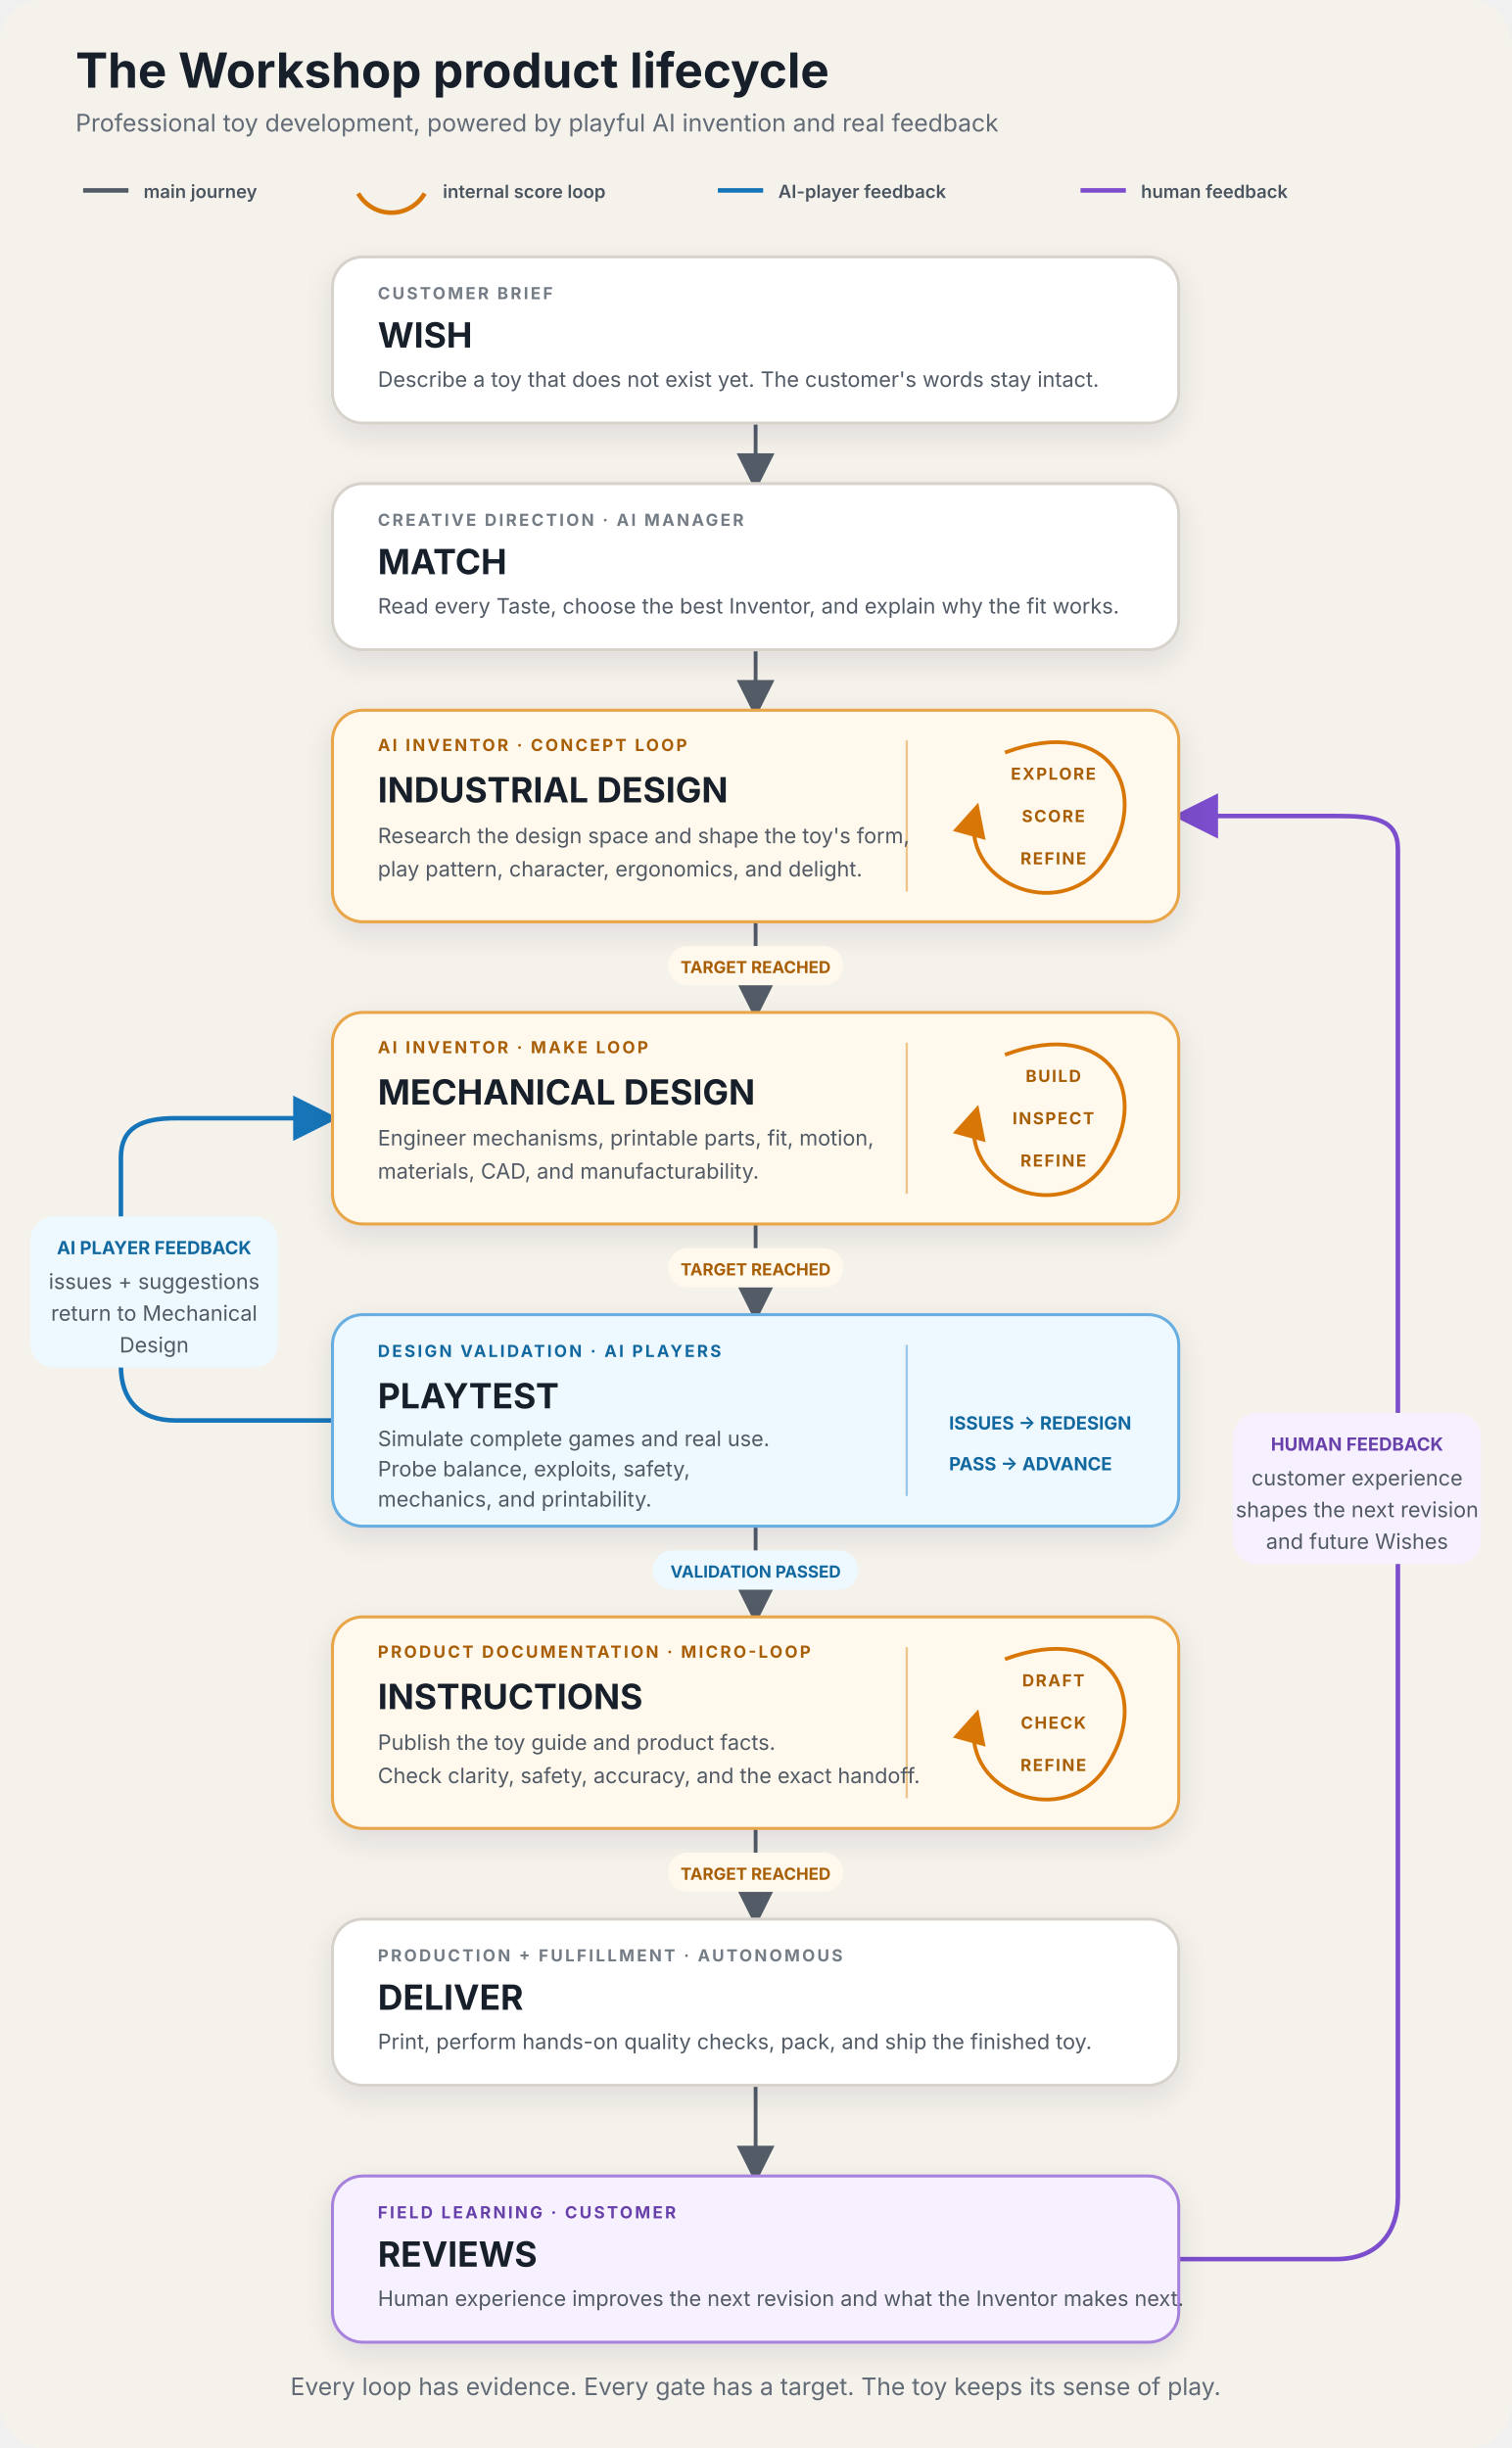
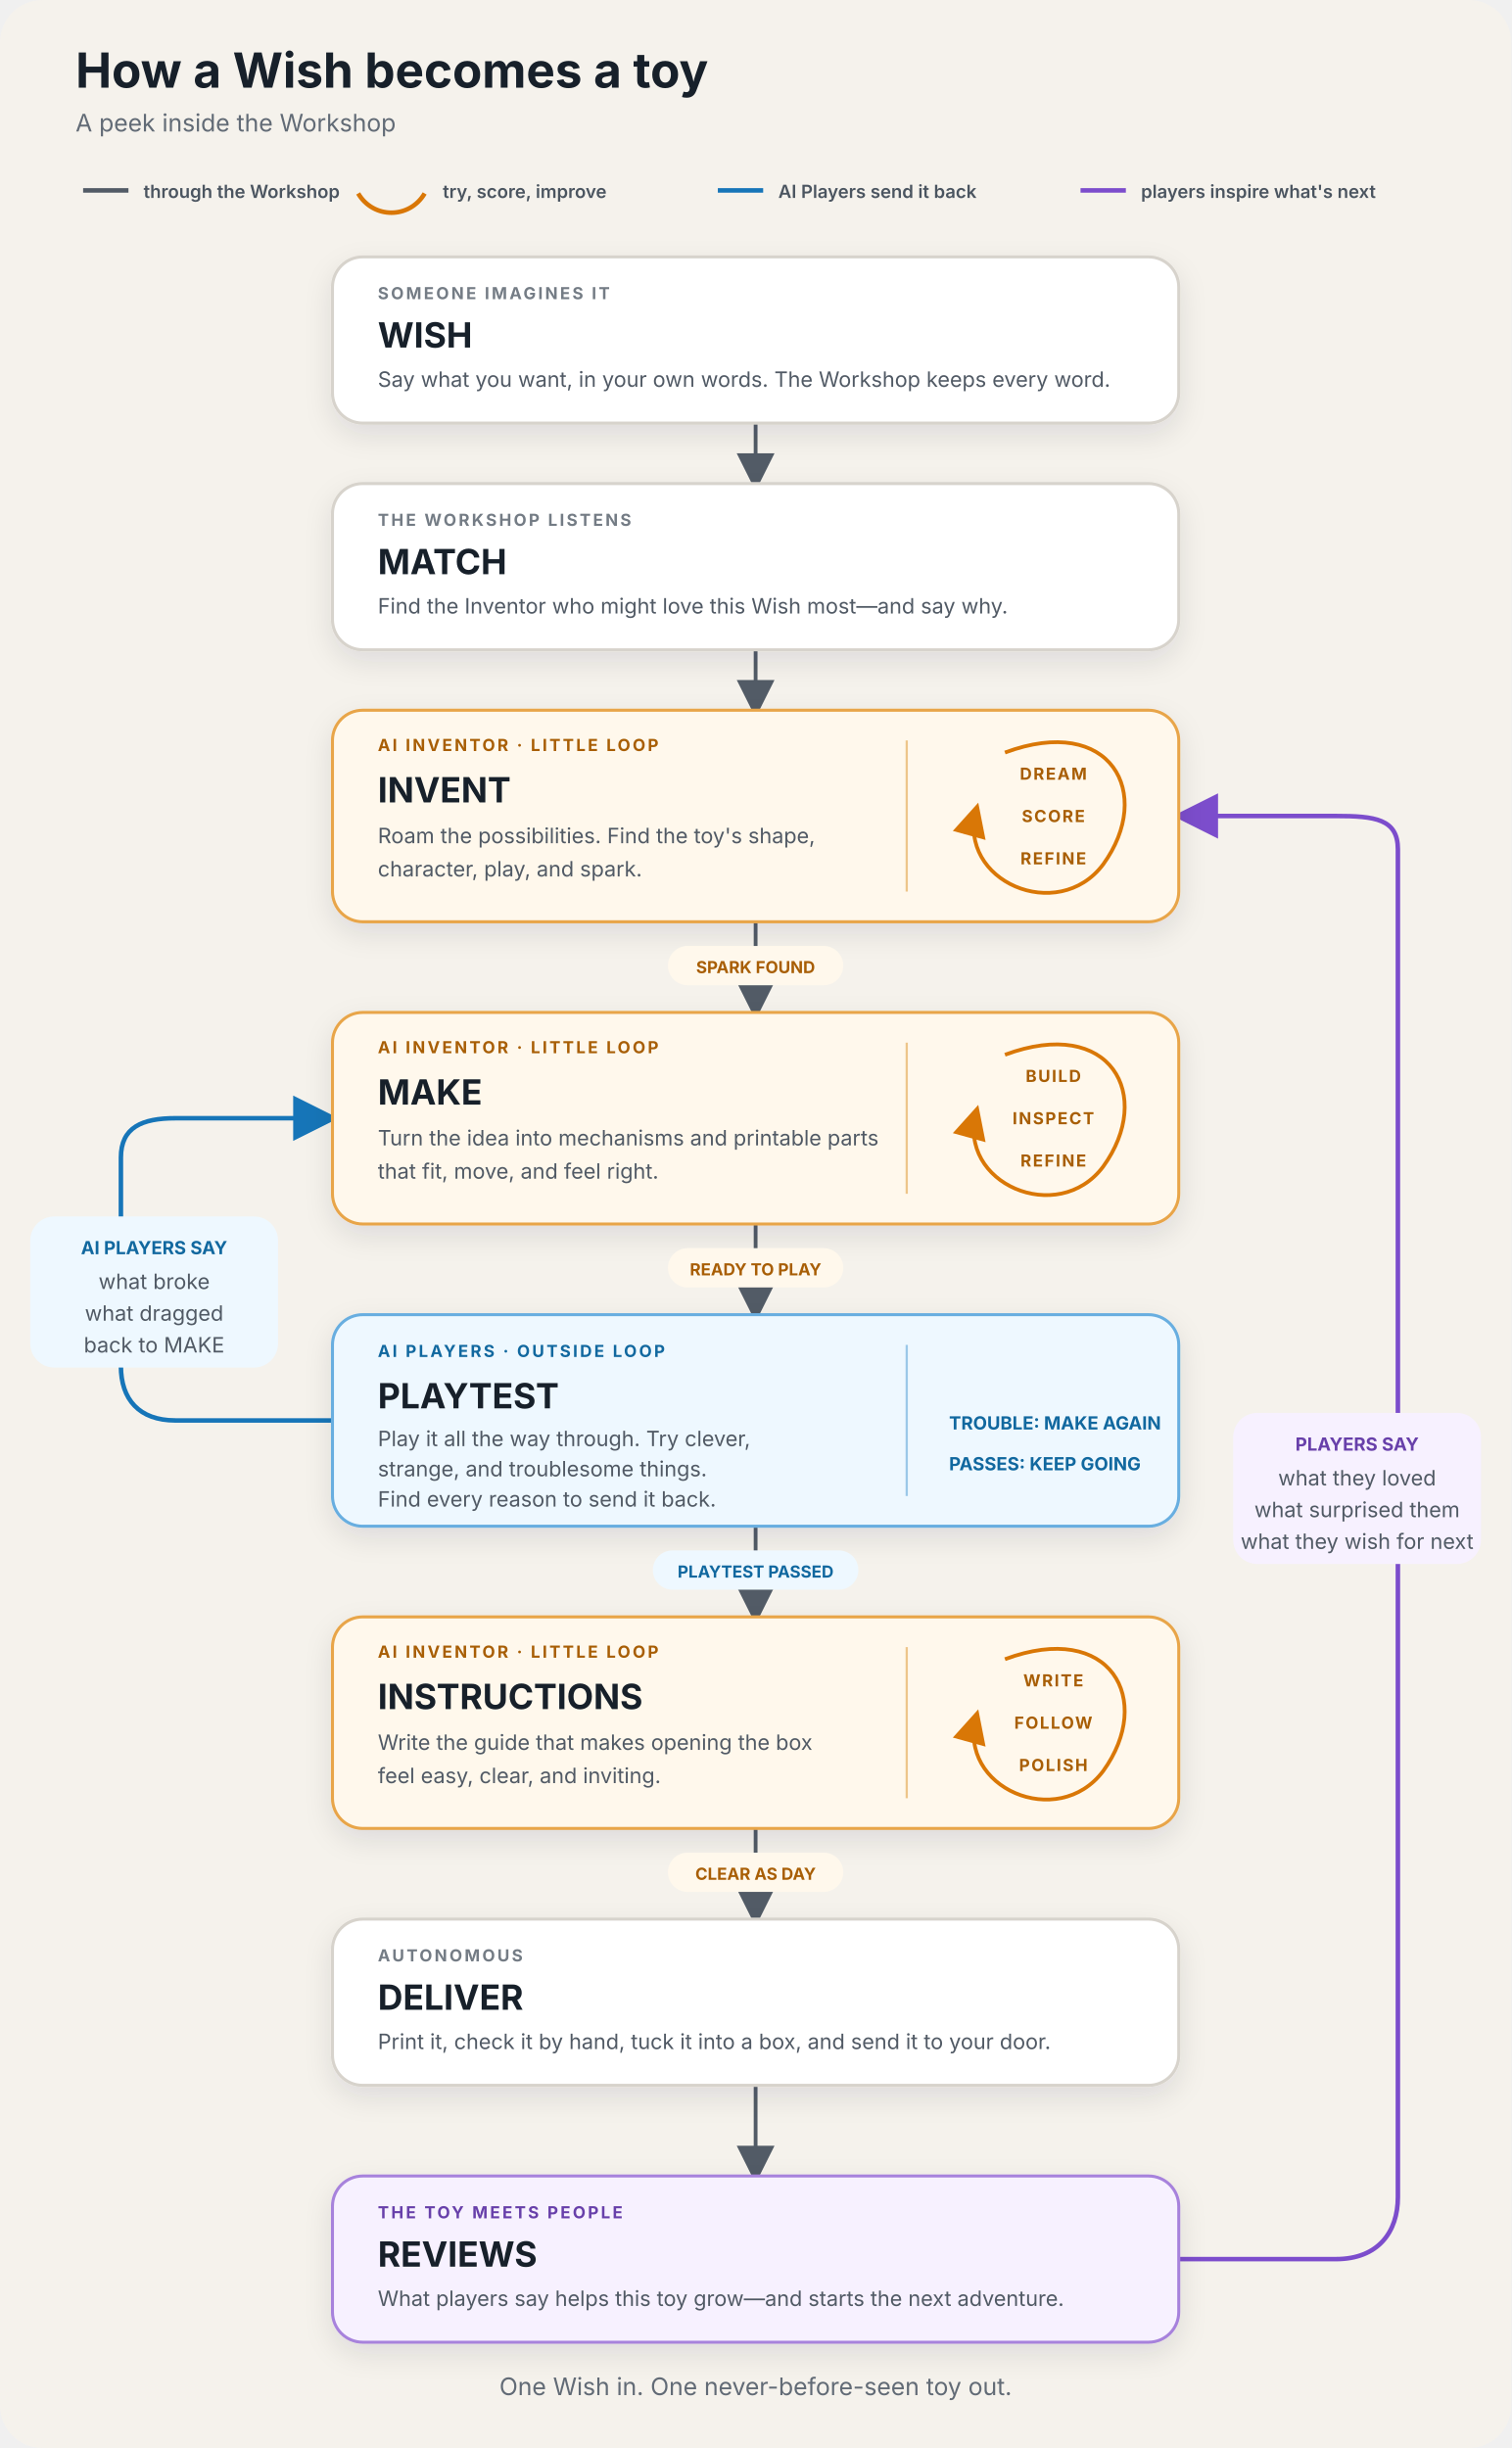
<svg xmlns="http://www.w3.org/2000/svg" viewBox="0 0 1000 1620" role="img" aria-labelledby="title description">
  <defs>
    <filter id="shadow" x="-20%" y="-20%" width="140%" height="160%">
      <feDropShadow dx="0" dy="7" stdDeviation="9" flood-color="#17202a" flood-opacity="0.10" />
    </filter>
    <marker id="arrow-main" markerWidth="10" markerHeight="10" refX="8" refY="5" orient="auto" markerUnits="strokeWidth">
      <path d="M 0 0 L 10 5 L 0 10 z" fill="#525b66" />
    </marker>
    <marker id="arrow-micro" markerWidth="9" markerHeight="9" refX="7" refY="4.5" orient="auto" markerUnits="strokeWidth">
      <path d="M 0 0 L 9 4.5 L 0 9 z" fill="#d97706" />
    </marker>
    <marker id="arrow-ai" markerWidth="10" markerHeight="10" refX="8" refY="5" orient="auto" markerUnits="strokeWidth">
      <path d="M 0 0 L 10 5 L 0 10 z" fill="#1675b8" />
    </marker>
    <marker id="arrow-human" markerWidth="10" markerHeight="10" refX="8" refY="5" orient="auto" markerUnits="strokeWidth">
      <path d="M 0 0 L 10 5 L 0 10 z" fill="#7c4dcc" />
    </marker>
    <style>
      .title { font: 700 32px -apple-system, BlinkMacSystemFont, "Segoe UI", sans-serif; fill: #17202a; }
      .subtitle { font: 400 16px -apple-system, BlinkMacSystemFont, "Segoe UI", sans-serif; fill: #626b76; }
      .legend { font: 600 12px -apple-system, BlinkMacSystemFont, "Segoe UI", sans-serif; fill: #4b5560; }
      .node { fill: #ffffff; stroke: #d7d3cc; stroke-width: 2; }
      .node-internal { fill: #fff8ec; stroke: #e8a548; stroke-width: 2; }
      .node-ai { fill: #eef8ff; stroke: #67aee0; stroke-width: 2; }
      .node-human { fill: #f7f1ff; stroke: #a782dc; stroke-width: 2; }
      .eyebrow { font: 700 11px -apple-system, BlinkMacSystemFont, "Segoe UI", sans-serif; letter-spacing: 1.5px; fill: #747c85; }
      .eyebrow-internal { fill: #a85e05; }
      .eyebrow-ai { fill: #11689f; }
      .eyebrow-human { fill: #6840aa; }
      .heading { font: 700 23px -apple-system, BlinkMacSystemFont, "Segoe UI", sans-serif; fill: #17202a; }
      .body { font: 400 14px -apple-system, BlinkMacSystemFont, "Segoe UI", sans-serif; fill: #515a65; }
      .micro-copy { font: 700 11px -apple-system, BlinkMacSystemFont, "Segoe UI", sans-serif; letter-spacing: 1px; fill: #a85e05; }
      .gate { font: 700 11px -apple-system, BlinkMacSystemFont, "Segoe UI", sans-serif; fill: #a85e05; }
      .gate-ai { font: 700 11px -apple-system, BlinkMacSystemFont, "Segoe UI", sans-serif; fill: #11689f; }
      .edge-label-ai { font: 700 12px -apple-system, BlinkMacSystemFont, "Segoe UI", sans-serif; fill: #11689f; }
      .edge-label-human { font: 700 12px -apple-system, BlinkMacSystemFont, "Segoe UI", sans-serif; fill: #6840aa; }
      .flow { fill: none; stroke: #525b66; stroke-width: 2.5; marker-end: url(#arrow-main); }
      .micro { fill: none; stroke: #d97706; stroke-width: 2.5; marker-end: url(#arrow-micro); }
      .feedback-ai { fill: none; stroke: #1675b8; stroke-width: 3; marker-end: url(#arrow-ai); }
      .feedback-human { fill: none; stroke: #7c4dcc; stroke-width: 3; marker-end: url(#arrow-human); }
    </style>
  </defs>
  <rect width="1000" height="1620" rx="28" fill="#f5f2ec" />
-   <text x="50" y="58" class="title">The Workshop product lifecycle</text>
-   <text x="50" y="87" class="subtitle">Professional toy development, powered by playful AI invention and real feedback</text>
+   <text x="50" y="58" class="title">How a Wish becomes a toy</text>
+   <text x="50" y="87" class="subtitle">A peek inside the Workshop</text>
  <g transform="translate(55 126)">
    <line x1="0" y1="0" x2="30" y2="0" stroke="#525b66" stroke-width="3" />
-     <text x="40" y="5" class="legend">main journey</text>
+     <text x="40" y="5" class="legend">through the Workshop</text>
    <path d="M 182 2 C 192 19, 216 19, 226 2" fill="none" stroke="#d97706" stroke-width="3" />
-     <text x="238" y="5" class="legend">internal score loop</text>
+     <text x="238" y="5" class="legend">try, score, improve</text>
    <line x1="420" y1="0" x2="450" y2="0" stroke="#1675b8" stroke-width="3" />
-     <text x="460" y="5" class="legend">AI-player feedback</text>
+     <text x="460" y="5" class="legend">AI Players send it back</text>
    <line x1="660" y1="0" x2="690" y2="0" stroke="#7c4dcc" stroke-width="3" />
-     <text x="700" y="5" class="legend">human feedback</text>
+     <text x="700" y="5" class="legend">players inspire what's next</text>
  </g>
  <path class="flow" d="M 500 280 V 320" />
  <path class="flow" d="M 500 430 V 470" />
  <path class="flow" d="M 500 610 V 670" />
  <path class="flow" d="M 500 810 V 870" />
  <path class="flow" d="M 500 1010 V 1070" />
  <path class="flow" d="M 500 1210 V 1270" />
  <path class="flow" d="M 500 1380 V 1440" />
  <path class="feedback-ai" d="M 220 940 H 116 C 92 940, 80 926, 80 904 V 766 C 80 746, 94 740, 116 740 H 218" />
  <path class="feedback-human" d="M 780 1495 H 884 C 912 1495, 925 1477, 925 1454 V 562 C 925 542, 910 540, 884 540 H 782" />
  <g>
    <rect x="20" y="805" width="164" height="100" rx="16" fill="#eef8ff" />
-     <text x="102" y="830" text-anchor="middle" class="edge-label-ai">AI PLAYER FEEDBACK</text>
-     <text x="102" y="853" text-anchor="middle" class="body">issues + suggestions</text>
-     <text x="102" y="874" text-anchor="middle" class="body">return to Mechanical</text>
-     <text x="102" y="895" text-anchor="middle" class="body">Design</text>
+     <text x="102" y="830" text-anchor="middle" class="edge-label-ai">AI PLAYERS SAY</text>
+     <text x="102" y="853" text-anchor="middle" class="body">what broke</text>
+     <text x="102" y="874" text-anchor="middle" class="body">what dragged</text>
+     <text x="102" y="895" text-anchor="middle" class="body">back to MAKE</text>
  </g>
  <g>
    <rect x="816" y="935" width="164" height="100" rx="16" fill="#f7f1ff" />
-     <text x="898" y="960" text-anchor="middle" class="edge-label-human">HUMAN FEEDBACK</text>
-     <text x="898" y="983" text-anchor="middle" class="body">customer experience</text>
-     <text x="898" y="1004" text-anchor="middle" class="body">shapes the next revision</text>
-     <text x="898" y="1025" text-anchor="middle" class="body">and future Wishes</text>
+     <text x="898" y="960" text-anchor="middle" class="edge-label-human">PLAYERS SAY</text>
+     <text x="898" y="983" text-anchor="middle" class="body">what they loved</text>
+     <text x="898" y="1004" text-anchor="middle" class="body">what surprised them</text>
+     <text x="898" y="1025" text-anchor="middle" class="body">what they wish for next</text>
  </g>
  <g filter="url(#shadow)">
    <rect class="node" x="220" y="170" width="560" height="110" rx="20" />
  </g>
-   <text x="250" y="198" class="eyebrow">CUSTOMER BRIEF</text>
+   <text x="250" y="198" class="eyebrow">SOMEONE IMAGINES IT</text>
  <text x="250" y="230" class="heading">WISH</text>
-   <text x="250" y="256" class="body">Describe a toy that does not exist yet. The customer's words stay intact.</text>
+   <text x="250" y="256" class="body">Say what you want, in your own words. The Workshop keeps every word.</text>
  <g filter="url(#shadow)">
    <rect class="node" x="220" y="320" width="560" height="110" rx="20" />
  </g>
-   <text x="250" y="348" class="eyebrow">CREATIVE DIRECTION · AI MANAGER</text>
+   <text x="250" y="348" class="eyebrow">THE WORKSHOP LISTENS</text>
  <text x="250" y="380" class="heading">MATCH</text>
-   <text x="250" y="406" class="body">Read every Taste, choose the best Inventor, and explain why the fit works.</text>
+   <text x="250" y="406" class="body">Find the Inventor who might love this Wish most—and say why.</text>
  <g filter="url(#shadow)">
    <rect class="node-internal" x="220" y="470" width="560" height="140" rx="20" />
  </g>
  <line x1="600" y1="490" x2="600" y2="590" stroke="#edc58a" stroke-width="1.5" />
-   <text x="250" y="497" class="eyebrow eyebrow-internal">AI INVENTOR · CONCEPT LOOP</text>
-   <text x="250" y="531" class="heading">INDUSTRIAL DESIGN</text>
-   <text x="250" y="558" class="body">Research the design space and shape the toy's form,</text>
-   <text x="250" y="580" class="body">play pattern, character, ergonomics, and delight.</text>
+   <text x="250" y="497" class="eyebrow eyebrow-internal">AI INVENTOR · LITTLE LOOP</text>
+   <text x="250" y="531" class="heading">INVENT</text>
+   <text x="250" y="558" class="body">Roam the possibilities. Find the toy's shape,</text>
+   <text x="250" y="580" class="body">character, play, and spark.</text>
  <path class="micro" d="M 665 498 C 735 472, 764 525, 730 572 C 700 612, 633 583, 646 536" />
-   <text x="697" y="516" text-anchor="middle" class="micro-copy">EXPLORE</text>
+   <text x="697" y="516" text-anchor="middle" class="micro-copy">DREAM</text>
  <text x="697" y="544" text-anchor="middle" class="micro-copy">SCORE</text>
  <text x="697" y="572" text-anchor="middle" class="micro-copy">REFINE</text>
  <rect x="442" y="626" width="116" height="26" rx="13" fill="#fff8ec" />
-   <text x="500" y="644" text-anchor="middle" class="gate">TARGET REACHED</text>
+   <text x="500" y="644" text-anchor="middle" class="gate">SPARK FOUND</text>
  <g filter="url(#shadow)">
    <rect class="node-internal" x="220" y="670" width="560" height="140" rx="20" />
  </g>
  <line x1="600" y1="690" x2="600" y2="790" stroke="#edc58a" stroke-width="1.5" />
-   <text x="250" y="697" class="eyebrow eyebrow-internal">AI INVENTOR · MAKE LOOP</text>
-   <text x="250" y="731" class="heading">MECHANICAL DESIGN</text>
-   <text x="250" y="758" class="body">Engineer mechanisms, printable parts, fit, motion,</text>
-   <text x="250" y="780" class="body">materials, CAD, and manufacturability.</text>
+   <text x="250" y="697" class="eyebrow eyebrow-internal">AI INVENTOR · LITTLE LOOP</text>
+   <text x="250" y="731" class="heading">MAKE</text>
+   <text x="250" y="758" class="body">Turn the idea into mechanisms and printable parts</text>
+   <text x="250" y="780" class="body">that fit, move, and feel right.</text>
  <path class="micro" d="M 665 698 C 735 672, 764 725, 730 772 C 700 812, 633 783, 646 736" />
  <text x="697" y="716" text-anchor="middle" class="micro-copy">BUILD</text>
  <text x="697" y="744" text-anchor="middle" class="micro-copy">INSPECT</text>
  <text x="697" y="772" text-anchor="middle" class="micro-copy">REFINE</text>
  <rect x="442" y="826" width="116" height="26" rx="13" fill="#fff8ec" />
-   <text x="500" y="844" text-anchor="middle" class="gate">TARGET REACHED</text>
+   <text x="500" y="844" text-anchor="middle" class="gate">READY TO PLAY</text>
  <g filter="url(#shadow)">
    <rect class="node-ai" x="220" y="870" width="560" height="140" rx="20" />
  </g>
  <line x1="600" y1="890" x2="600" y2="990" stroke="#9bc8e8" stroke-width="1.5" />
-   <text x="250" y="898" class="eyebrow eyebrow-ai">DESIGN VALIDATION · AI PLAYERS</text>
+   <text x="250" y="898" class="eyebrow eyebrow-ai">AI PLAYERS · OUTSIDE LOOP</text>
  <text x="250" y="932" class="heading">PLAYTEST</text>
-   <text x="250" y="957" class="body">Simulate complete games and real use.</text>
-   <text x="250" y="977" class="body">Probe balance, exploits, safety,</text>
-   <text x="250" y="997" class="body">mechanics, and printability.</text>
-   <text x="628" y="946" class="edge-label-ai">ISSUES → REDESIGN</text>
-   <text x="628" y="973" class="edge-label-ai">PASS → ADVANCE</text>
+   <text x="250" y="957" class="body">Play it all the way through. Try clever,</text>
+   <text x="250" y="977" class="body">strange, and troublesome things.</text>
+   <text x="250" y="997" class="body">Find every reason to send it back.</text>
+   <text x="628" y="946" class="edge-label-ai">TROUBLE: MAKE AGAIN</text>
+   <text x="628" y="973" class="edge-label-ai">PASSES: KEEP GOING</text>
  <rect x="432" y="1026" width="136" height="26" rx="13" fill="#eef8ff" />
-   <text x="500" y="1044" text-anchor="middle" class="gate-ai">VALIDATION PASSED</text>
+   <text x="500" y="1044" text-anchor="middle" class="gate-ai">PLAYTEST PASSED</text>
  <g filter="url(#shadow)">
    <rect class="node-internal" x="220" y="1070" width="560" height="140" rx="20" />
  </g>
  <line x1="600" y1="1090" x2="600" y2="1190" stroke="#edc58a" stroke-width="1.5" />
-   <text x="250" y="1097" class="eyebrow eyebrow-internal">PRODUCT DOCUMENTATION · MICRO-LOOP</text>
+   <text x="250" y="1097" class="eyebrow eyebrow-internal">AI INVENTOR · LITTLE LOOP</text>
  <text x="250" y="1131" class="heading">INSTRUCTIONS</text>
-   <text x="250" y="1158" class="body">Publish the toy guide and product facts.</text>
-   <text x="250" y="1180" class="body">Check clarity, safety, accuracy, and the exact handoff.</text>
+   <text x="250" y="1158" class="body">Write the guide that makes opening the box</text>
+   <text x="250" y="1180" class="body">feel easy, clear, and inviting.</text>
  <path class="micro" d="M 665 1098 C 735 1072, 764 1125, 730 1172 C 700 1212, 633 1183, 646 1136" />
-   <text x="697" y="1116" text-anchor="middle" class="micro-copy">DRAFT</text>
-   <text x="697" y="1144" text-anchor="middle" class="micro-copy">CHECK</text>
-   <text x="697" y="1172" text-anchor="middle" class="micro-copy">REFINE</text>
+   <text x="697" y="1116" text-anchor="middle" class="micro-copy">WRITE</text>
+   <text x="697" y="1144" text-anchor="middle" class="micro-copy">FOLLOW</text>
+   <text x="697" y="1172" text-anchor="middle" class="micro-copy">POLISH</text>
  <rect x="442" y="1226" width="116" height="26" rx="13" fill="#fff8ec" />
-   <text x="500" y="1244" text-anchor="middle" class="gate">TARGET REACHED</text>
+   <text x="500" y="1244" text-anchor="middle" class="gate">CLEAR AS DAY</text>
  <g filter="url(#shadow)">
    <rect class="node" x="220" y="1270" width="560" height="110" rx="20" />
  </g>
-   <text x="250" y="1298" class="eyebrow">PRODUCTION + FULFILLMENT · AUTONOMOUS</text>
+   <text x="250" y="1298" class="eyebrow">AUTONOMOUS</text>
  <text x="250" y="1330" class="heading">DELIVER</text>
-   <text x="250" y="1356" class="body">Print, perform hands-on quality checks, pack, and ship the finished toy.</text>
+   <text x="250" y="1356" class="body">Print it, check it by hand, tuck it into a box, and send it to your door.</text>
  <g filter="url(#shadow)">
    <rect class="node-human" x="220" y="1440" width="560" height="110" rx="20" />
  </g>
-   <text x="250" y="1468" class="eyebrow eyebrow-human">FIELD LEARNING · CUSTOMER</text>
+   <text x="250" y="1468" class="eyebrow eyebrow-human">THE TOY MEETS PEOPLE</text>
  <text x="250" y="1500" class="heading">REVIEWS</text>
-   <text x="250" y="1526" class="body">Human experience improves the next revision and what the Inventor makes next.</text>
-   <text x="500" y="1585" text-anchor="middle" class="subtitle">Every loop has evidence. Every gate has a target. The toy keeps its sense of play.</text>
+   <text x="250" y="1526" class="body">What players say helps this toy grow—and starts the next adventure.</text>
+   <text x="500" y="1585" text-anchor="middle" class="subtitle">One Wish in. One never-before-seen toy out.</text>
</svg>
